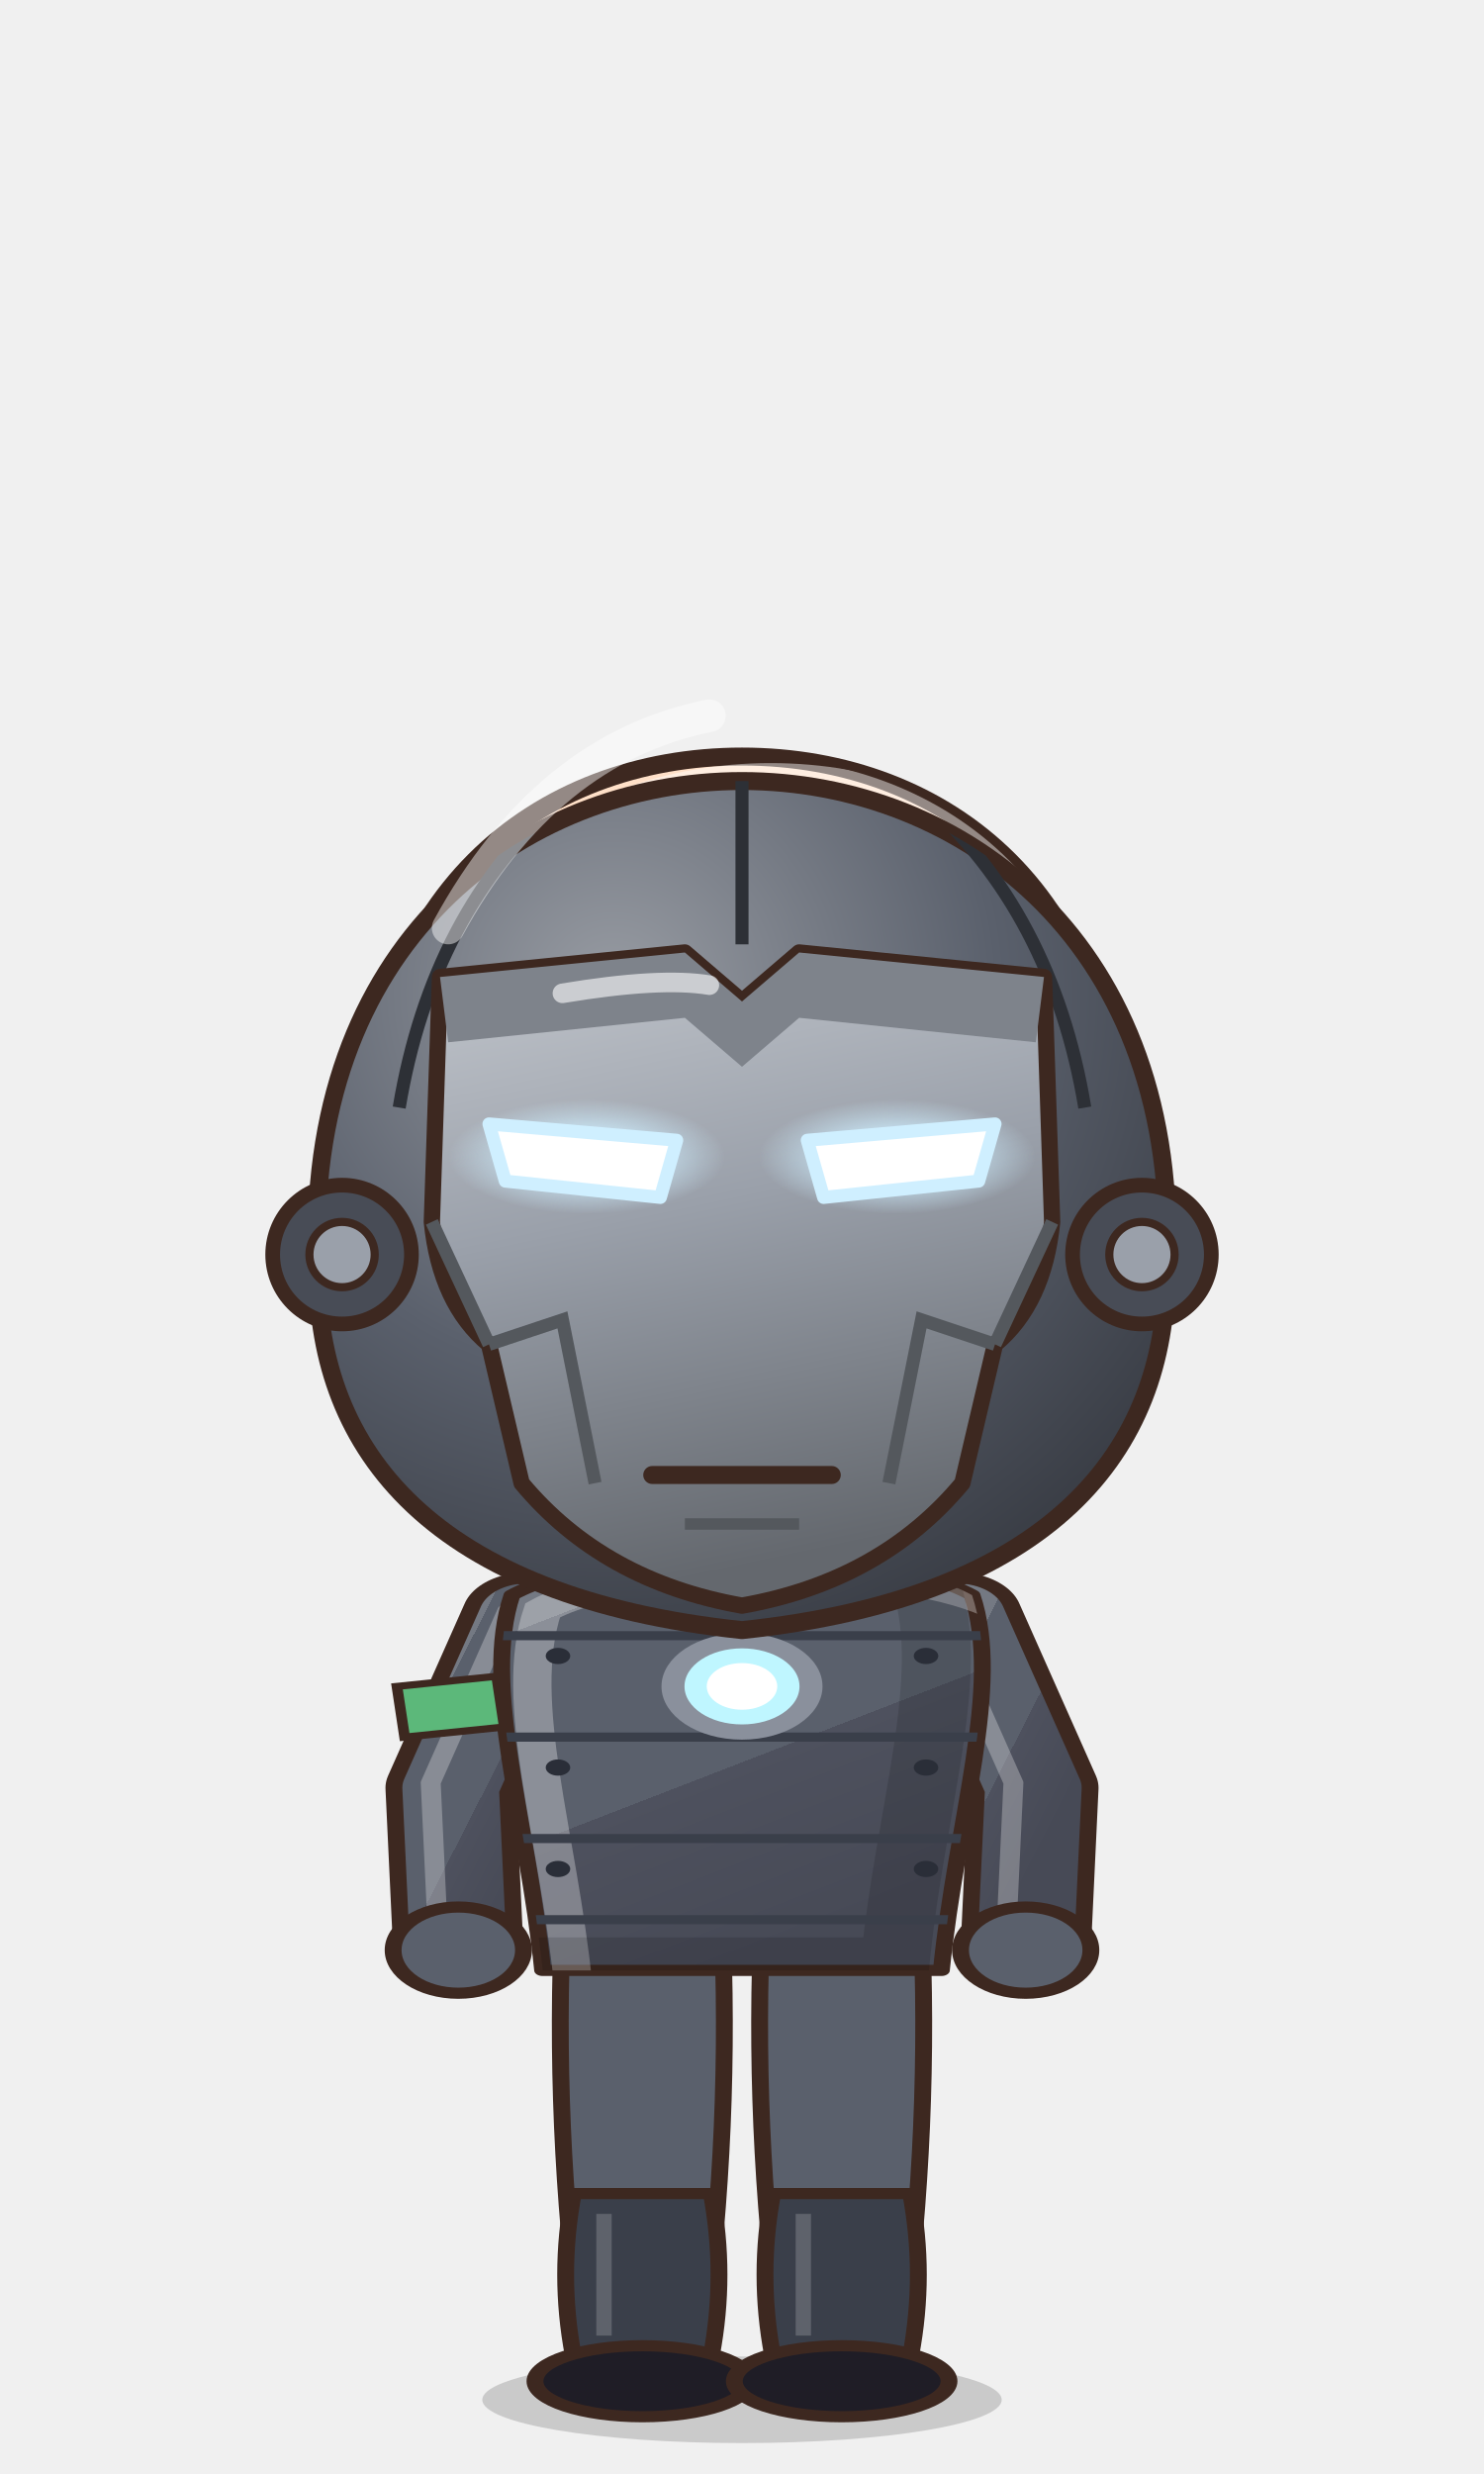
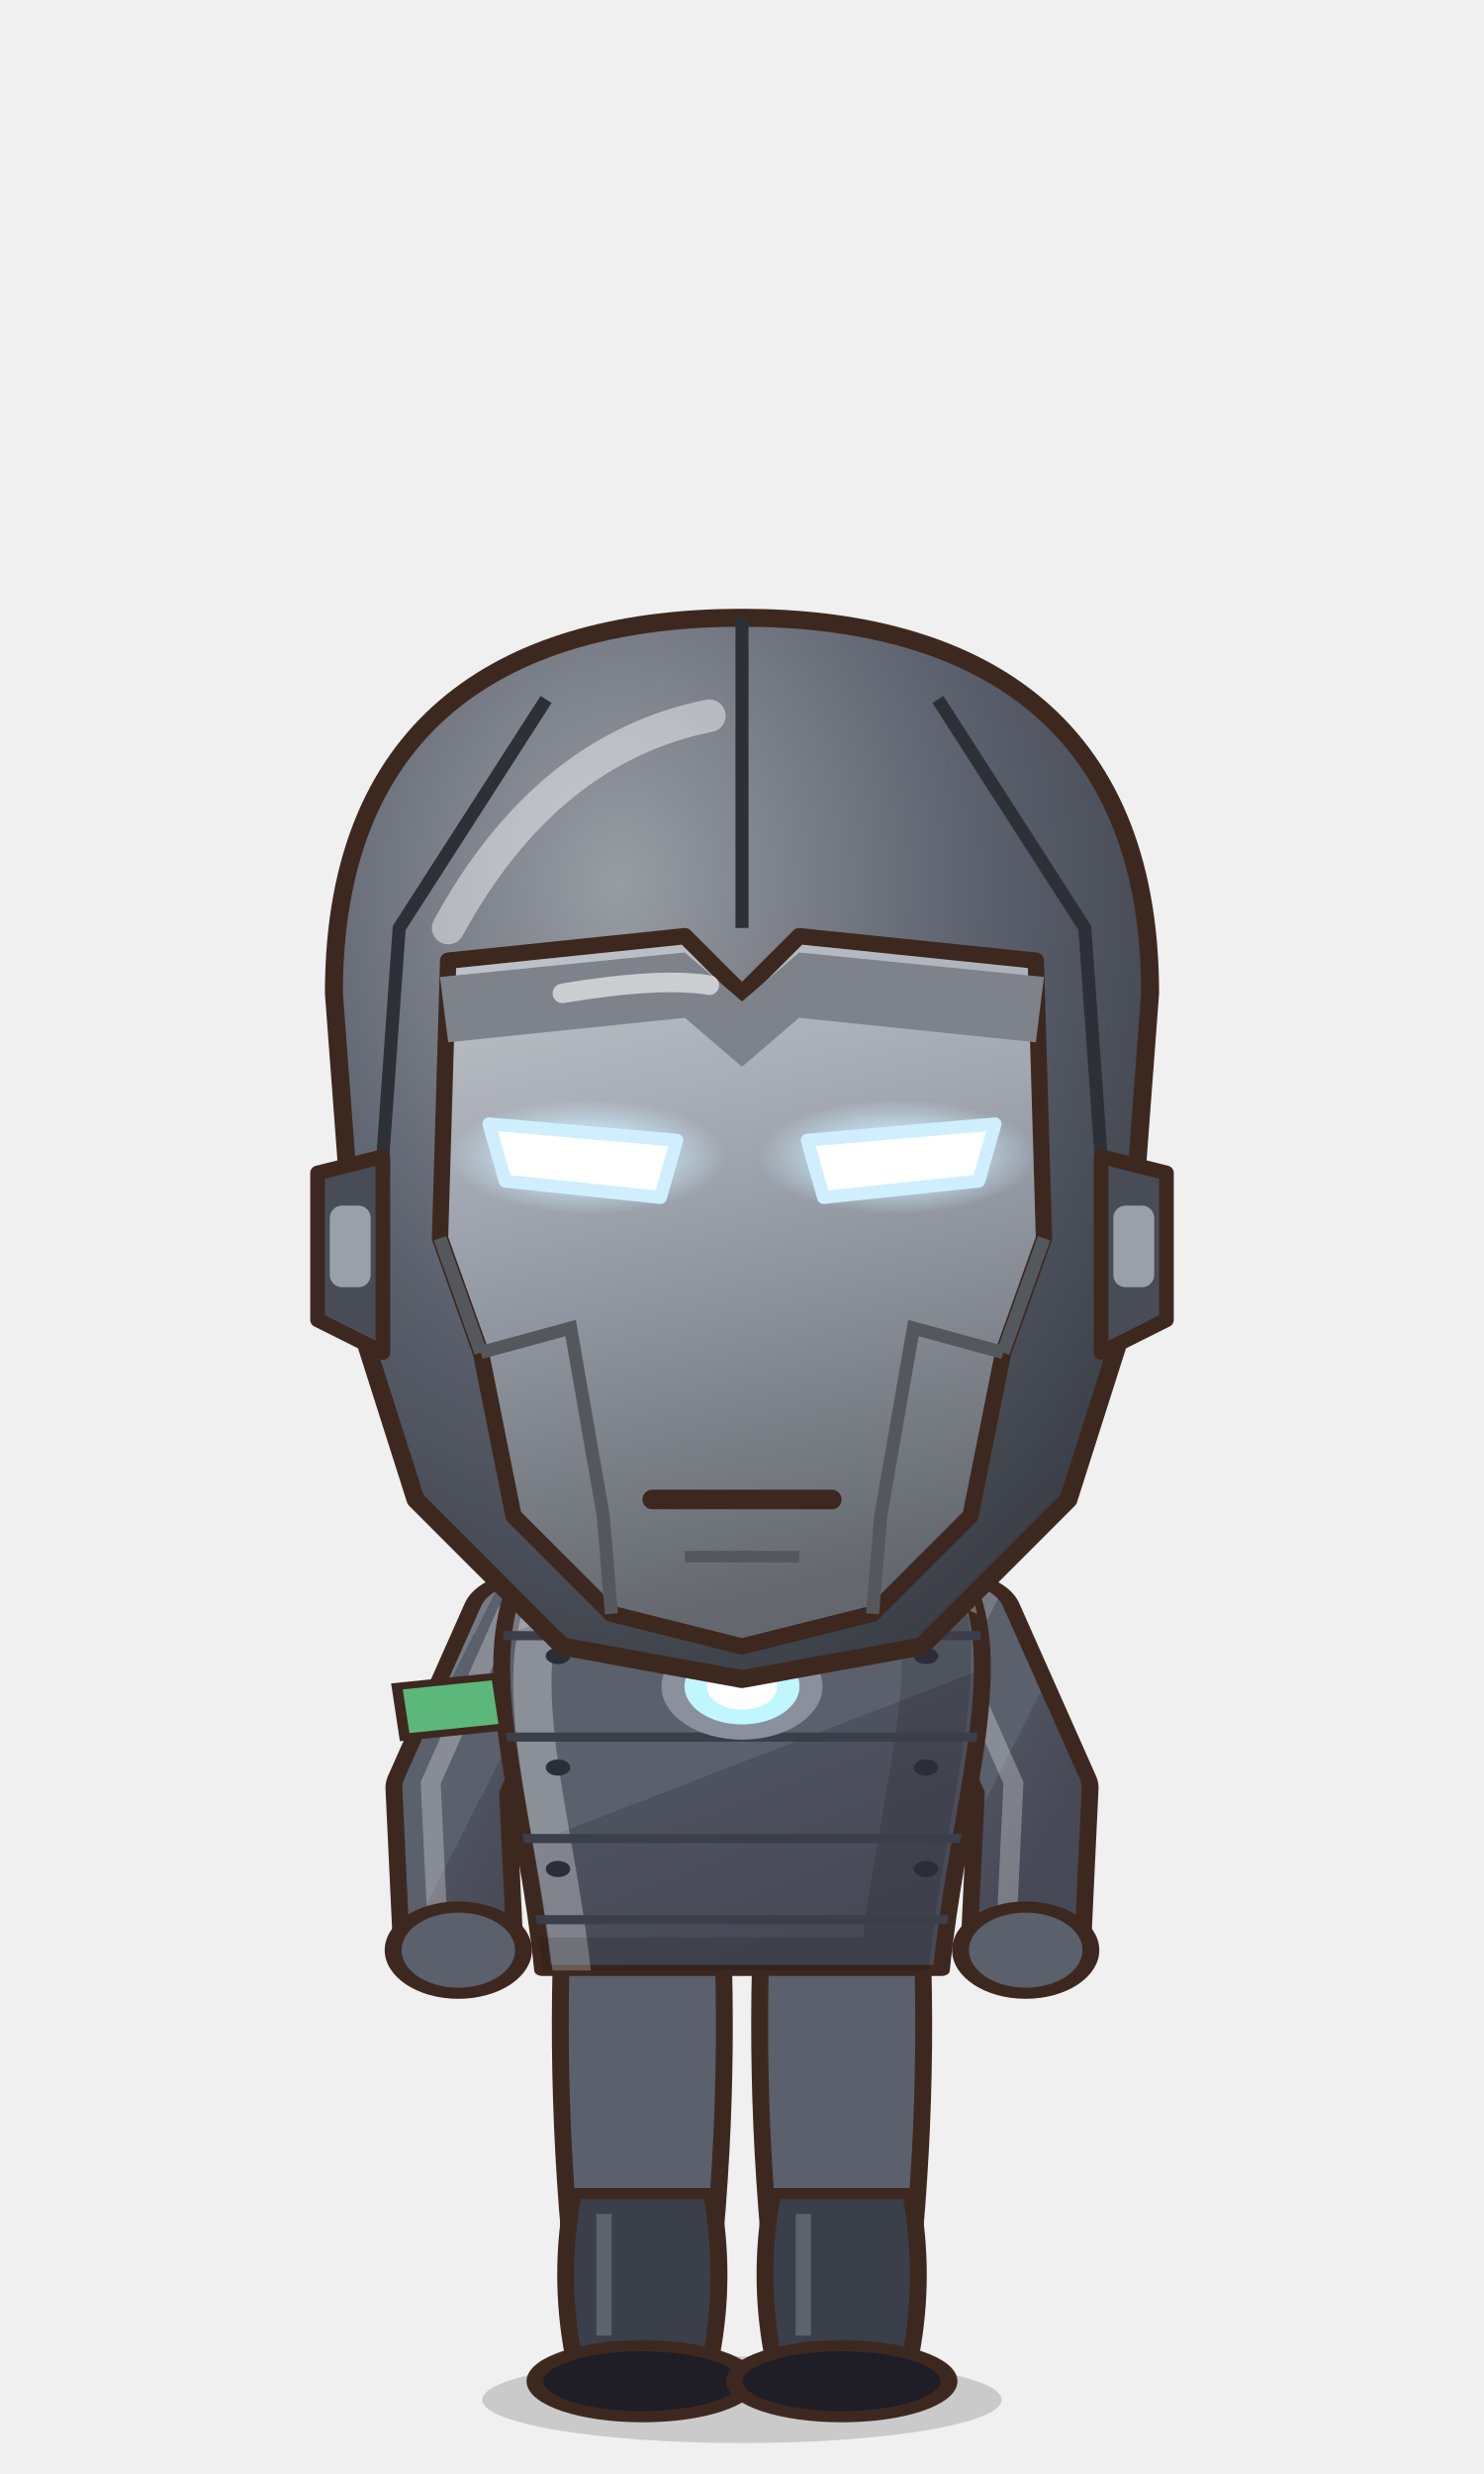
<svg xmlns="http://www.w3.org/2000/svg" viewBox="-120 -180 240 400" width="81.6" height="136.0">
  <defs>
    <linearGradient id="hair108" x1="0" y1="0" x2=".35" y2="1">
      <stop offset="0" stop-color="#4c4743" />
      <stop offset=".16" stop-color="#4c4743" />
      <stop offset=".16" stop-color="#2a2420" />
      <stop offset=".58" stop-color="#2a2420" />
      <stop offset=".58" stop-color="#262020" />
      <stop offset="1" stop-color="#221d1d" />
    </linearGradient>
    <radialGradient id="skin108" cx=".4" cy=".32" r=".85">
      <stop offset="0" stop-color="#ffe0c8" />
      <stop offset=".84" stop-color="#ffe0c8" />
      <stop offset=".84" stop-color="#f1cab1" />
      <stop offset="1" stop-color="#f1cab1" />
    </radialGradient>
    <linearGradient id="cloth108" x1="0" y1="0" x2=".45" y2="1">
      <stop offset="0" stop-color="#747983" />
      <stop offset=".16" stop-color="#747983" />
      <stop offset=".16" stop-color="#5a606c" />
      <stop offset=".6" stop-color="#5a606c" />
      <stop offset=".6" stop-color="#4e515e" />
      <stop offset="1" stop-color="#474a56" />
    </linearGradient>
    <linearGradient id="iris108" x1="0" y1="0" x2="0" y2="1">
      <stop offset="0" stop-color="#211a12" />
      <stop offset=".5" stop-color="#4a3a2a" />
      <stop offset="1" stop-color="#9b9289" />
    </linearGradient>
    <linearGradient id="gold108" x1="0" y1="0" x2="1" y2="1">
      <stop offset="0" stop-color="#f6d27a" />
      <stop offset=".55" stop-color="#d9a63a" />
      <stop offset="1" stop-color="#a8761e" />
    </linearGradient>
    <linearGradient id="steel108" x1="0" y1="0" x2="1" y2="1">
      <stop offset="0" stop-color="#e4e8ee" />
      <stop offset=".5" stop-color="#9aa3ad" />
      <stop offset="1" stop-color="#5a606a" />
    </linearGradient>
    <linearGradient id="beard108" x1="0" y1="0" x2="0" y2="1">
      <stop offset="0" stop-color="#e6e6ea" />
      <stop offset="1" stop-color="#b8b8c2" />
    </linearGradient>
    <radialGradient id="hawkiris108" cx=".45" cy=".4" r=".7">
      <stop offset="0" stop-color="#ffe27a" />
      <stop offset=".6" stop-color="#e8a52a" />
      <stop offset="1" stop-color="#9a5a12" />
    </radialGradient>
    <linearGradient id="straw108" x1="0" y1="0" x2=".3" y2="1">
      <stop offset="0" stop-color="#ffe7aa" />
      <stop offset=".16" stop-color="#ffe7aa" />
      <stop offset=".16" stop-color="#ffe39a" />
      <stop offset=".58" stop-color="#ffe39a" />
      <stop offset=".58" stop-color="#e9b456" />
      <stop offset="1" stop-color="#d6a54f" />
    </linearGradient>
    <radialGradient id="blush108">
      <stop offset="0" stop-color="#ff7f86" stop-opacity=".9" />
      <stop offset="1" stop-color="#ff7f86" stop-opacity="0" />
    </radialGradient>
    <clipPath id="face108">
      <path d="M -46,-4 C -47,-38 -25,-55 0,-55 C 25,-55 47,-38 46,-4 C 45,23 26,43 0,44 C -26,43 -45,23 -46,-4 Z" />
    </clipPath>
    <clipPath id="torso108">
      <path d="M -30,50 C -34,68 -28,94 -26,124 L 26,124 C 28,94 34,68 30,50 C 18,40 -18,40 -30,50 Z" />
    </clipPath>
  </defs>
  <ellipse cx="0" cy="208" rx="42" ry="7" fill="#000000" opacity=".16" />
  <g transform="translate(0,73.0) scale(1.320,1.320) translate(0,-44)" />
  <g transform="translate(0,205) scale(1.24,0.82) translate(0,-205)">
    <rect x="20" y="-16" width="16" height="44" rx="4" fill="#5a606c" stroke="#3d2820" stroke-width="2" stroke-linejoin="round" />
    <rect x="22" y="-26" width="12" height="14" fill="#3a3f4a" stroke="#3d2820" stroke-width="2" stroke-linejoin="round" />
    <path d="M -23.5,118 Q -24.5,160.0 -20.5,202 L -5.5,202 Q -1.5,160.0 -2.5,118 Z" fill="#5a606c" stroke="#3d2820" stroke-width="2.2" stroke-linejoin="round" />
    <path d="M -22,168 Q -24,184.0 -22,200 L -4,200 Q -2,184.0 -4,168 Z" fill="#3a3f4a" stroke="#3d2820" stroke-width="2.2" stroke-linejoin="round" />
    <path d="M -18,172 L -18,196" stroke="#ffffff" stroke-width="2" opacity=".18" />
    <ellipse cx="-13" cy="205" rx="14" ry="7" fill="#1f1d26" stroke="#3d2820" stroke-width="2.2" stroke-linejoin="round" />
    <path d="M 2.5,118 Q 1.5,160.0 5.5,202 L 20.5,202 Q 24.5,160.0 23.5,118 Z" fill="#5a606c" stroke="#3d2820" stroke-width="2.2" stroke-linejoin="round" />
    <path d="M 4,168 Q 2,184.0 4,200 L 22,200 Q 24,184.0 22,168 Z" fill="#3a3f4a" stroke="#3d2820" stroke-width="2.2" stroke-linejoin="round" />
    <path d="M 8,172 L 8,196" stroke="#ffffff" stroke-width="2" opacity=".18" />
    <ellipse cx="13" cy="205" rx="14" ry="7" fill="#1f1d26" stroke="#3d2820" stroke-width="2.2" stroke-linejoin="round" />
    <path d="M -28,54 L -38,88 L -37,120" stroke="#3d2820" stroke-width="17" fill="none" stroke-linecap="round" stroke-linejoin="round" />
    <path d="M -28,54 L -38,88 L -37,120" stroke="url(#cloth108)" stroke-width="12.6" fill="none" stroke-linecap="round" stroke-linejoin="round" />
    <path d="M -28,54 L -38,88 L -37,120" transform="translate(-2.6,-1)" stroke="#ffffff" stroke-width="2.6" fill="none" stroke-linecap="round" stroke-linejoin="round" opacity=".28" />
    <path d="M 28,54 L 38,88 L 37,120" stroke="#3d2820" stroke-width="17" fill="none" stroke-linecap="round" stroke-linejoin="round" />
    <path d="M 28,54 L 38,88 L 37,120" stroke="url(#cloth108)" stroke-width="12.6" fill="none" stroke-linecap="round" stroke-linejoin="round" />
    <path d="M 28,54 L 38,88 L 37,120" transform="translate(-2.6,-1)" stroke="#ffffff" stroke-width="2.6" fill="none" stroke-linecap="round" stroke-linejoin="round" opacity=".28" />
    <path d="M -30,50 C -34,68 -28,94 -26,124 L 26,124 C 28,94 34,68 30,50 C 18,40 -18,40 -30,50 Z" fill="url(#cloth108)" stroke="#3d2820" stroke-width="2.2" stroke-linejoin="round" />
    <g clip-path="url(#torso108)">
      <path d="M -30,50 C -34,68 -28,94 -26,124 L 26,124 C 28,94 34,68 30,50 C 18,40 -18,40 -30,50 Z" transform="translate(4,3)" fill="none" stroke="#ffffff" stroke-width="5" opacity=".3" />
      <path d="M -30,50 C -34,68 -28,94 -26,124 L 26,124 C 28,94 34,68 30,50 C 18,40 -18,40 -30,50 Z" transform="translate(-6,-2)" fill="none" stroke="#000000" stroke-width="9" opacity=".13" />
    </g>
    <g clip-path="url(#torso108)">
      <path d="M -40,58 L 40,58" stroke="#3a3f4a" stroke-width="1.8" />
      <path d="M -40,78 L 40,78" stroke="#3a3f4a" stroke-width="1.8" />
      <path d="M -40,98 L 40,98" stroke="#3a3f4a" stroke-width="1.8" />
      <path d="M -40,114 L 40,114" stroke="#3a3f4a" stroke-width="1.8" />
      <circle cx="-24" cy="62" r="1.6" fill="#2a2e38" />
      <circle cx="-24" cy="84" r="1.6" fill="#2a2e38" />
      <circle cx="-24" cy="104" r="1.6" fill="#2a2e38" />
      <circle cx="24" cy="62" r="1.6" fill="#2a2e38" />
      <circle cx="24" cy="84" r="1.6" fill="#2a2e38" />
      <circle cx="24" cy="104" r="1.6" fill="#2a2e38" />
    </g>
    <circle cx="0" cy="68" r="9" fill="#bff6ff" stroke="#8a909c" stroke-width="3" />
    <circle cx="0" cy="68" r="4.6" fill="#ffffff" />
    <circle cx="-37" cy="120" r="8.5" fill="#5a606c" stroke="#3d2820" stroke-width="2.2" />
    <circle cx="37" cy="120" r="8.5" fill="#5a606c" stroke="#3d2820" stroke-width="2.2" />
    <path d="M -45,68 L -32,66 L -31,76 L -44,78 Z" fill="#5cb87a" stroke="#3d2820" stroke-width="1.4" />
    <path d="M -10,34 L 10,34 L 9,46 Q 0,50 -9,46 Z" fill="#f1cab1" />
  </g>
  <g transform="translate(0,73.0) scale(1.320,1.320) translate(0,-44)">
    <path d="M -46,-4 C -47,-38 -25,-55 0,-55 C 25,-55 47,-38 46,-4 C 45,23 26,43 0,44 C -26,43 -45,23 -46,-4 Z" fill="url(#skin108)" stroke="#3d2820" stroke-width="2.2" stroke-linejoin="round" />
    <g clip-path="url(#face108)">
      <path d="M -46,-4 C -47,-38 -25,-55 0,-55 C 25,-55 47,-38 46,-4 C 45,23 26,43 0,44 C -26,43 -45,23 -46,-4 Z" transform="translate(3.5,2.5)" fill="none" stroke="#ffffff" stroke-width="3.4" opacity=".45" />
    </g>
    <g clip-path="url(#face108)">
      <path d="M 0,0 Z" transform="translate(0,6)" fill="#e7bca4" opacity=".5" />
    </g>
    <ellipse cx="-17" cy="8" rx="10" ry="9" fill="#ffffff" />
    <ellipse cx="-17" cy="9" rx="8.6" ry="8" fill="url(#iris108)" />
    <ellipse cx="-17" cy="4.0" rx="8.6" ry="3.8" fill="#1e1612" opacity=".38" />
    <ellipse cx="-17" cy="9" rx="8.6" ry="8" fill="none" stroke="#211a12" stroke-width="1.1" />
    <ellipse cx="-17" cy="10" rx="4" ry="4.05" fill="#1e1612" />
    <ellipse cx="-17" cy="13.9" rx="5" ry="2.0" fill="#ffffff" opacity=".28" />
    <circle cx="-13.5" cy="4.85" r="2.4" fill="#ffffff" />
    <circle cx="-20.2" cy="12.05" r="1.6" fill="#ffffff" opacity=".9" />
    <path d="M -28,-1.5 Q -17,-11.1 -6,-5.3" stroke="#2b1d18" stroke-width="3.4" fill="none" stroke-linecap="round" />
    <path d="M -29,-6 L -5,-10" stroke="#2b1d18" stroke-width="3.4" stroke-linecap="round" />
    <ellipse cx="17" cy="8" rx="10" ry="9" fill="#ffffff" />
    <ellipse cx="17" cy="9" rx="8.6" ry="8" fill="url(#iris108)" />
    <ellipse cx="17" cy="4.0" rx="8.6" ry="3.8" fill="#1e1612" opacity=".38" />
    <ellipse cx="17" cy="9" rx="8.6" ry="8" fill="none" stroke="#211a12" stroke-width="1.1" />
    <ellipse cx="17" cy="10" rx="4" ry="4.05" fill="#1e1612" />
    <ellipse cx="17" cy="13.9" rx="5" ry="2.0" fill="#ffffff" opacity=".28" />
    <circle cx="20.5" cy="4.85" r="2.4" fill="#ffffff" />
    <circle cx="13.8" cy="12.05" r="1.6" fill="#ffffff" opacity=".9" />
    <path d="M 6,-1.5 Q 17,-11.1 28,-5.3" stroke="#2b1d18" stroke-width="3.4" fill="none" stroke-linecap="round" />
    <path d="M 5,-10 L 29,-6" stroke="#2b1d18" stroke-width="3.4" stroke-linecap="round" />
    <path d="M -6,27 Q 2,29 8,23" stroke="#3d2820" stroke-width="2.4" fill="none" stroke-linecap="round" />
    <ellipse cx="-27" cy="22" rx="11" ry="6" fill="url(#blush108)" opacity="0.40" />
    <ellipse cx="27" cy="22" rx="11" ry="6" fill="url(#blush108)" opacity="0.40" />
    <path d="M -1,17 Q 1,19 2,17" stroke="#a78d7c" stroke-width="1.8" fill="none" stroke-linecap="round" />
    <path d="M 0,0 Z" fill="url(#hair108)" stroke="#3d2820" stroke-width="2.2" stroke-linejoin="round" />
    <defs>
      <radialGradient id="ih108" cx=".35" cy=".25" r=".9">
        <stop offset="0" stop-color="#989ca3" />
        <stop offset=".5" stop-color="#5a606c" />
        <stop offset="1" stop-color="#31343b" />
      </radialGradient>
      <linearGradient id="ip108" x1="0" y1="0" x2=".2" y2="1">
        <stop offset="0" stop-color="#c2c6cc" />
        <stop offset=".45" stop-color="#9aa0aa" />
        <stop offset="1" stop-color="#64686e" />
      </linearGradient>
      <radialGradient id="ig108">
        <stop offset="0" stop-color="#ffffff" />
        <stop offset=".45" stop-color="#cfefff" />
        <stop offset="1" stop-color="#cfefff" stop-opacity="0" />
      </radialGradient>
    </defs>
-     <path d="M -52,8 C -56,-72 56,-72 52,8 C 52,30 38,48 0,52 C -38,48 -52,30 -52,8 Z" fill="url(#ih108)" stroke="#3d2820" stroke-width="2.2" stroke-linejoin="round" />
+     <path d="M -47,14 L -50,-26 C -50,-60 -28,-72 0,-72 C 28,-72 50,-60 50,-26 L 47,14 L 40,36 L 22,54 L 0,58 L -22,54 L -40,36 Z" fill="url(#ih108)" stroke="#3d2820" stroke-width="2.2" stroke-linejoin="round" />
    <defs>
      <clipPath id="ic108">
-         <path d="M -52,8 C -56,-72 56,-72 52,8 C 52,30 38,48 0,52 C -38,48 -52,30 -52,8 Z" />
+         <path d="M -47,14 L -50,-26 C -50,-60 -28,-72 0,-72 C 28,-72 50,-60 50,-26 L 47,14 L 40,36 L 22,54 L 0,58 L -22,54 L -40,36 Z" />
      </clipPath>
    </defs>
    <g clip-path="url(#ic108)">
-       <path d="M 0,-60 L 0,-32 M -22,-50 Q -38,-36 -42,-12 M 22,-50 Q 38,-36 42,-12" stroke="#2d3036" stroke-width="1.6" fill="none" />
+       <path d="M 0,-72 L 0,-34 M -24,-62 L -42,-34 L -44,-6 M 24,-62 L 42,-34 L 44,-6" stroke="#2d3036" stroke-width="1.6" fill="none" />
    </g>
-     <circle cx="-49" cy="6" r="8.5" fill="#484c56" stroke="#3d2820" stroke-width="1.8" />
-     <circle cx="-49" cy="6" r="4" fill="#9aa0aa" stroke="#3d2820" stroke-width="1" />
-     <circle cx="49" cy="6" r="8.5" fill="#484c56" stroke="#3d2820" stroke-width="1.8" />
-     <circle cx="49" cy="6" r="4" fill="#9aa0aa" stroke="#3d2820" stroke-width="1" />
-     <path d="M -37,-28 L -7,-31 L 0,-25 L 7,-31 L 37,-28 L 38,2 Q 37,12 31,17 L 27,34 Q 17,46 0,49 Q -17,46 -27,34 L -31,17 Q -37,12 -38,2 Z" fill="url(#ip108)" stroke="#3d2820" stroke-width="2" stroke-linejoin="round" />
+     <path d="M -44,-6 L -52,-4 L -52,14 L -44,18 Z" fill="#484c56" stroke="#3d2820" stroke-width="1.8" stroke-linejoin="round" />
+     <rect x="-50.5" y="0" width="5" height="10" rx="1.5" fill="#9aa0aa" />
+     <path d="M 44,-6 L 52,-4 L 52,14 L 44,18 Z" fill="#484c56" stroke="#3d2820" stroke-width="1.8" stroke-linejoin="round" />
+     <rect x="45.5" y="0" width="5" height="10" rx="1.5" fill="#9aa0aa" />
+     <path d="M -36,-30 L -7,-33 L 0,-26 L 7,-33 L 36,-30 L 37,4 L 32,18 L 28,38 L 16,50 L 0,54 L -16,50 L -28,38 L -32,18 L -37,4 Z" fill="url(#ip108)" stroke="#3d2820" stroke-width="2" stroke-linejoin="round" />
    <path d="M -37,-28 L -7,-31 L 0,-25 L 7,-31 L 37,-28 L 36,-20 L 7,-23 L 0,-17 L -7,-23 L -36,-20 Z" fill="#7e838b" />
-     <path d="M -31,17 L -22,14 L -18,34 M -38,2 L -31,17" stroke="#54585d" stroke-width="1.6" fill="none" />
-     <path d="M 31,17 L 22,14 L 18,34 M 38,2 L 31,17" stroke="#54585d" stroke-width="1.6" fill="none" />
-     <path d="M -11,33 L 11,33" stroke="#3d2820" stroke-width="2.2" stroke-linecap="round" />
-     <path d="M -7,39 L 7,39" stroke="#54585d" stroke-width="1.4" />
+     <path d="M -32,18 L -21,15 L -17,38 L -16,50 M -37,4 L -32,18" stroke="#54585d" stroke-width="1.6" fill="none" />
+     <path d="M 32,18 L 21,15 L 17,38 L 16,50 M 37,4 L 32,18" stroke="#54585d" stroke-width="1.6" fill="none" />
+     <path d="M -11,36 L 11,36" stroke="#3d2820" stroke-width="2.4" stroke-linecap="round" />
+     <path d="M -7,43 L 7,43" stroke="#54585d" stroke-width="1.4" />
    <ellipse cx="-19" cy="-6" rx="17" ry="7" fill="url(#ig108)" opacity=".75" />
    <path d="M -31,-10 L -8,-8 L -10,-1 L -29,-3 Z" fill="#ffffff" stroke="#cfefff" stroke-width="1.6" stroke-linejoin="round" />
    <ellipse cx="19" cy="-6" rx="17" ry="7" fill="url(#ig108)" opacity=".75" />
    <path d="M 31,-10 L 8,-8 L 10,-1 L 29,-3 Z" fill="#ffffff" stroke="#cfefff" stroke-width="1.6" stroke-linejoin="round" />
    <path d="M -22,-26 Q -10,-28 -4,-27" stroke="#ffffff" stroke-width="2.4" fill="none" stroke-linecap="round" opacity=".6" />
    <path d="M -36,-34 Q -24,-56 -4,-60" stroke="#ffffff" stroke-width="4" fill="none" stroke-linecap="round" opacity=".45" />
  </g>
  <g transform="translate(0,205) scale(1.24,0.82) translate(0,-205)" />
</svg>
